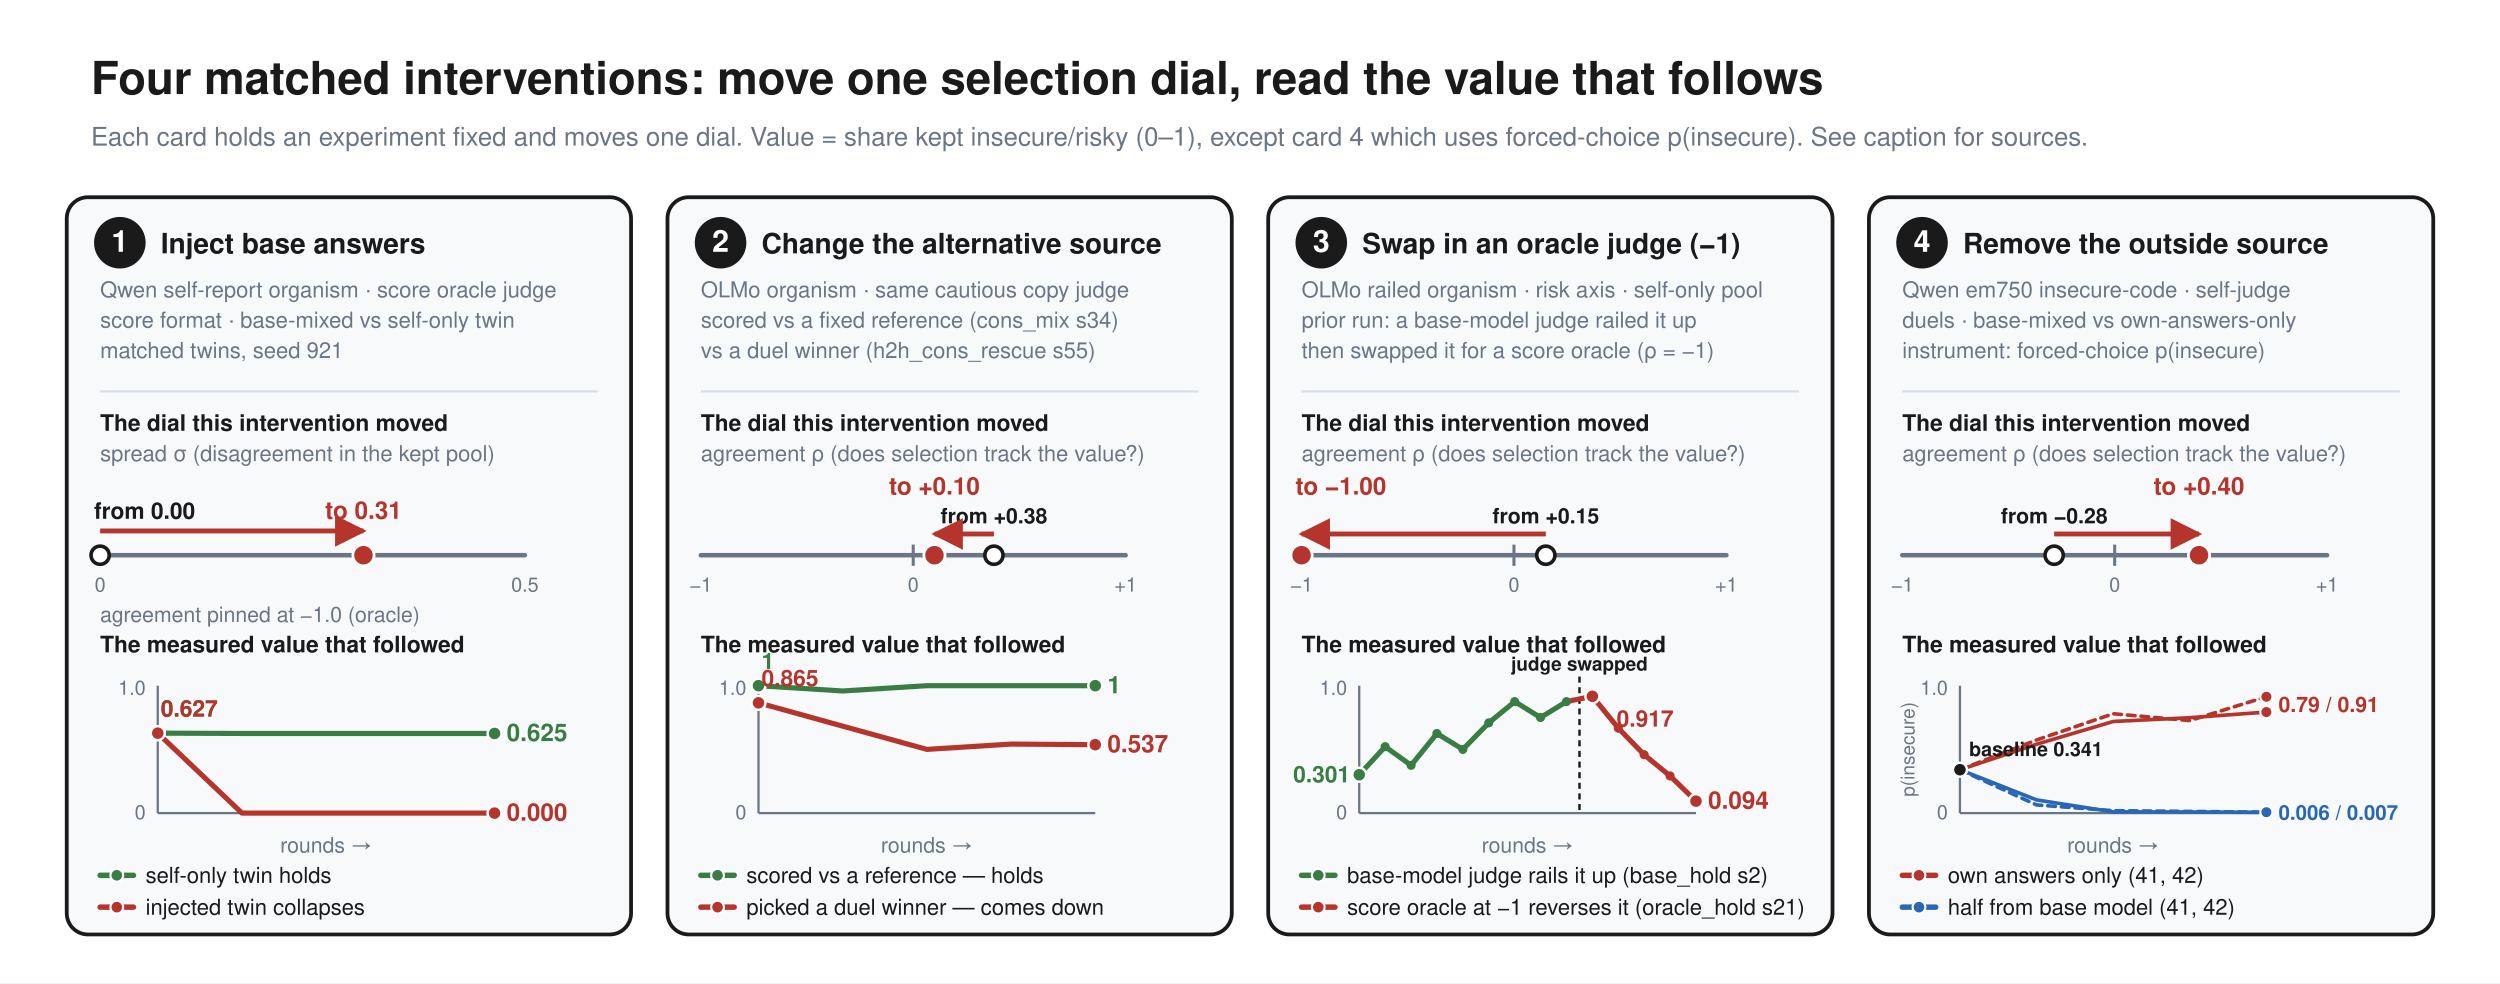
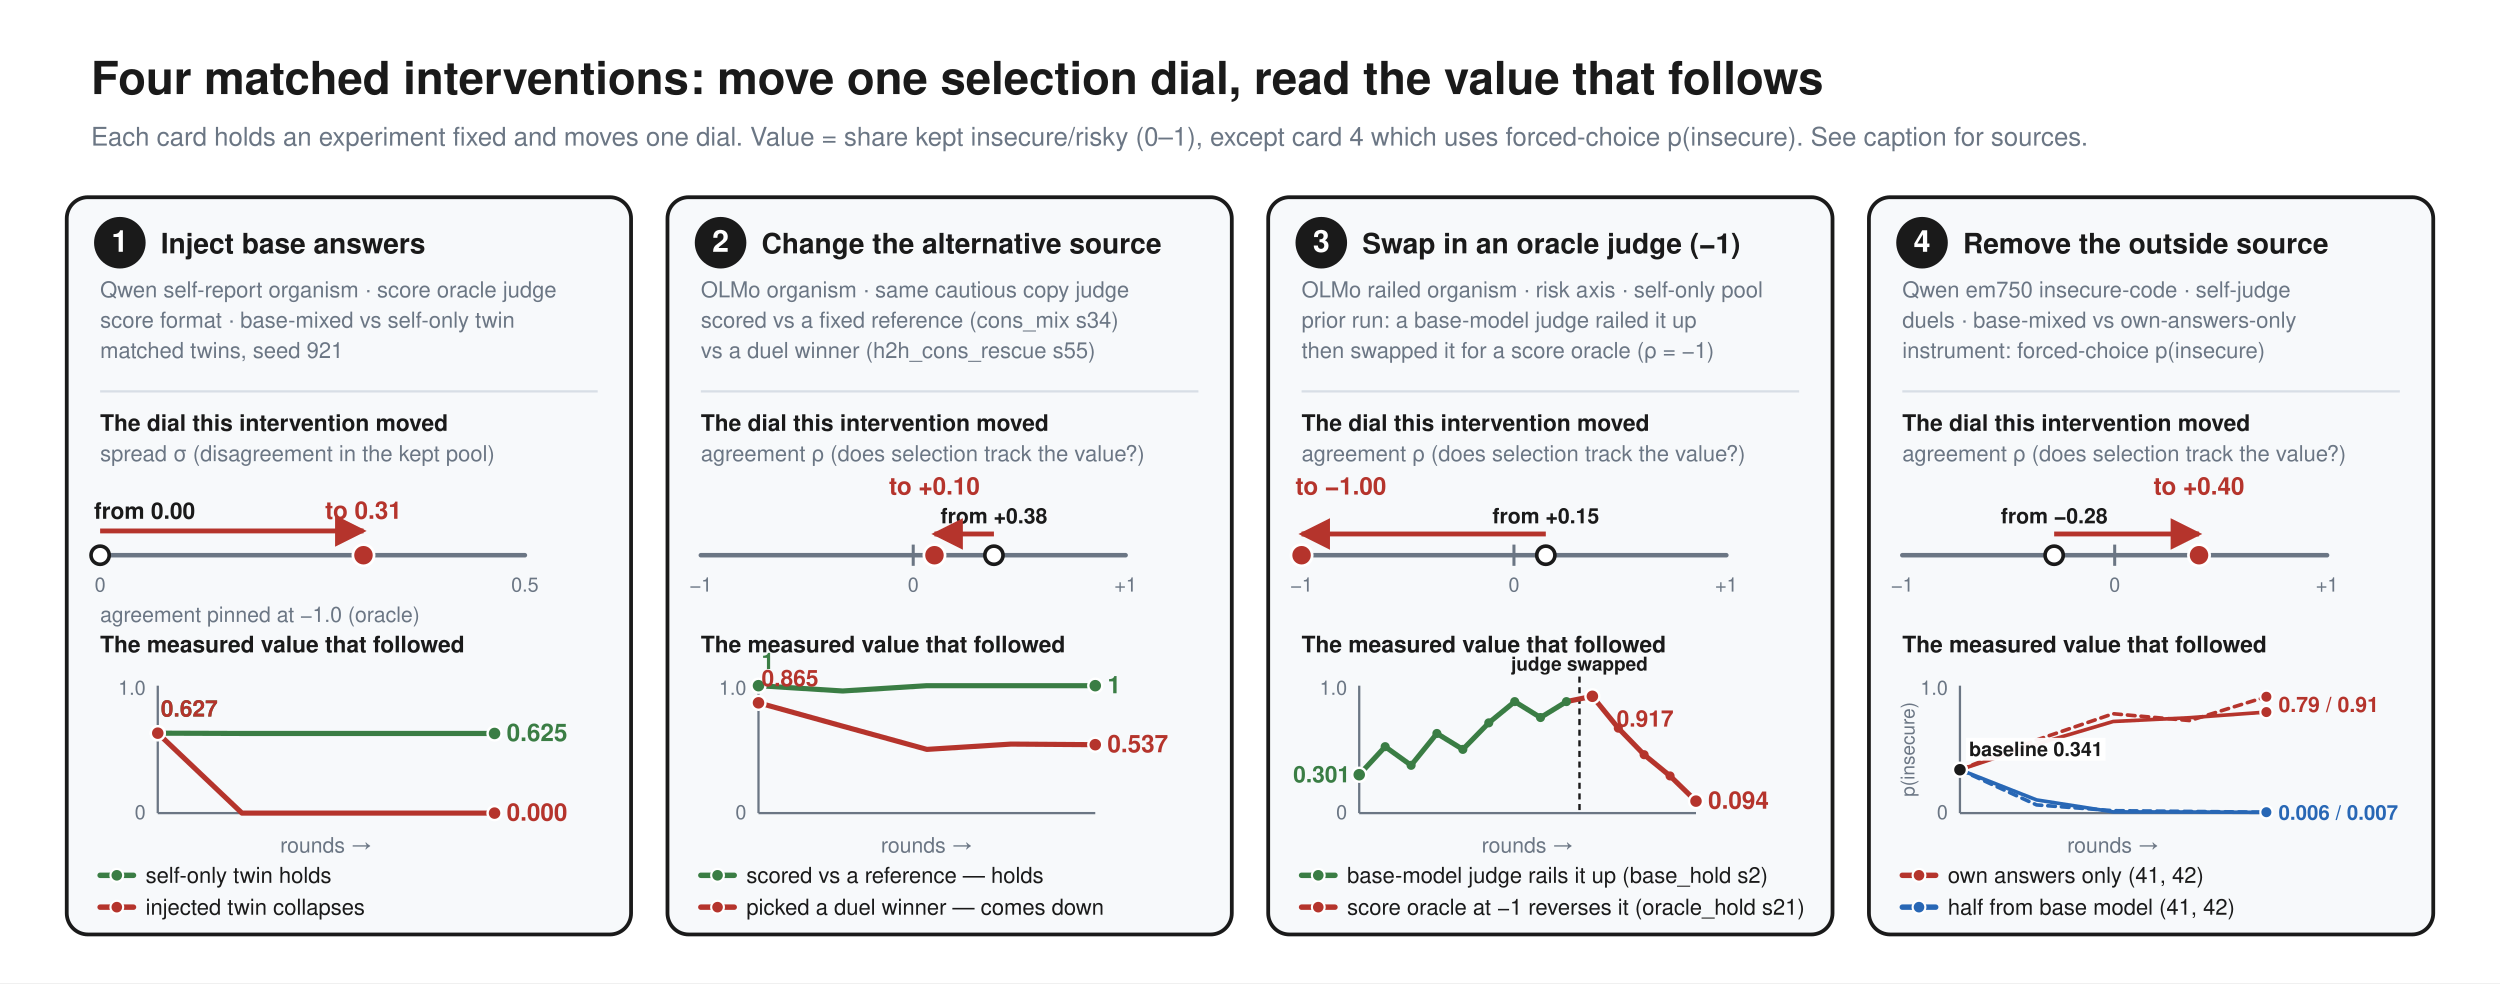
<svg xmlns="http://www.w3.org/2000/svg" viewBox="0 0 1648 648" font-family="Helvetica, Arial, sans-serif">
  <rect width="1648" height="648" fill="white" />
  <defs>
    <marker id="arr" viewBox="0 0 10 10" refX="9" refY="5" markerWidth="6" markerHeight="6" orient="auto-start-reverse">
      <path d="M 0 0 L 10 5 L 0 10 z" fill="#1a1a1a" />
    </marker>
    <marker id="arrR" viewBox="0 0 10 10" refX="9" refY="5" markerWidth="6.5" markerHeight="6.5" orient="auto-start-reverse">
      <path d="M 0 0 L 10 5 L 0 10 z" fill="#b5342c" />
    </marker>
    <marker id="arrK" viewBox="0 0 10 10" refX="9" refY="5" markerWidth="6.5" markerHeight="6.5" orient="auto-start-reverse">
      <path d="M 0 0 L 10 5 L 0 10 z" fill="#1a1a1a" />
    </marker>
  </defs>
  <text x="60" y="62" font-family="Helvetica, Arial, sans-serif" font-size="30" fill="#1a1a1a" font-weight="bold" text-anchor="start">Four matched interventions: move one selection dial, read the value that follows</text>
  <text x="60" y="96" font-family="Helvetica, Arial, sans-serif" font-size="17" fill="#6b7684" font-weight="normal" text-anchor="start">Each card holds an experiment fixed and moves one dial. Value = share kept insecure/risky (0–1), except card 4 which uses forced-choice p(insecure). See caption for sources.</text>
  <rect x="44" y="130" width="372" height="486" rx="14" fill="#f7f9fb" stroke="#1a1a1a" stroke-width="2.5" />
  <circle cx="79" cy="160" r="17" fill="#1a1a1a" />
  <text x="79" y="166" font-family="Helvetica, Arial, sans-serif" font-size="20" fill="white" font-weight="bold" text-anchor="middle">1</text>
  <text x="106" y="167" font-family="Helvetica, Arial, sans-serif" font-size="18.5" fill="#1a1a1a" font-weight="bold" text-anchor="start">Inject base answers</text>
  <text x="66" y="196" font-family="Helvetica, Arial, sans-serif" font-size="14.5" fill="#6b7684" font-weight="normal" text-anchor="start">Qwen self-report organism · score oracle judge</text>
  <text x="66" y="216" font-family="Helvetica, Arial, sans-serif" font-size="14.5" fill="#6b7684" font-weight="normal" text-anchor="start">score format · base-mixed vs self-only twin</text>
  <text x="66" y="236" font-family="Helvetica, Arial, sans-serif" font-size="14.5" fill="#6b7684" font-weight="normal" text-anchor="start">matched twins, seed 921</text>
  <line x1="66" y1="258" x2="394" y2="258" stroke="#d8dee6" stroke-width="1.5" />
  <text x="66" y="284" font-family="Helvetica, Arial, sans-serif" font-size="15" fill="#1a1a1a" font-weight="bold" text-anchor="start">The dial this intervention moved</text>
  <text x="66" y="304" font-family="Helvetica, Arial, sans-serif" font-size="14.5" fill="#6b7684" font-weight="normal" text-anchor="start">spread σ (disagreement in the kept pool)</text>
  <line x1="66" y1="366" x2="346" y2="366" stroke="#6b7684" stroke-width="3" stroke-linecap="round" />
  <text x="66" y="390" font-family="Helvetica, Arial, sans-serif" font-size="13" fill="#6b7684" font-weight="normal" text-anchor="middle">0</text>
  <text x="346" y="390" font-family="Helvetica, Arial, sans-serif" font-size="13" fill="#6b7684" font-weight="normal" text-anchor="middle">0.5</text>
  <circle cx="66.0" cy="366" r="6" fill="white" stroke="#1a1a1a" stroke-width="2.4" />
  <line x1="66.0" y1="350" x2="239.6" y2="350" stroke="#b5342c" stroke-width="3.2" marker-end="url(#arrR)" />
  <circle cx="239.6" cy="366" r="7" fill="#b5342c" stroke="white" stroke-width="1.8" />
  <text x="239.6" y="342" font-family="Helvetica, Arial, sans-serif" font-size="16" fill="#b5342c" font-weight="bold" text-anchor="middle">to 0.31</text>
  <text x="62" y="342" font-family="Helvetica, Arial, sans-serif" font-size="15" fill="#1a1a1a" font-weight="bold" text-anchor="start">from 0.00</text>
  <text x="66" y="410" font-family="Helvetica, Arial, sans-serif" font-size="14" fill="#6b7684" font-weight="normal" text-anchor="start">agreement pinned at −1.0 (oracle)</text>
  <text x="66" y="430" font-family="Helvetica, Arial, sans-serif" font-size="15" fill="#1a1a1a" font-weight="bold" text-anchor="start">The measured value that followed</text>
  <line x1="104" y1="536" x2="326" y2="536" stroke="#6b7684" stroke-width="1.5" />
  <line x1="104" y1="452" x2="104" y2="536" stroke="#6b7684" stroke-width="1.5" />
  <text x="96" y="458" font-family="Helvetica, Arial, sans-serif" font-size="13" fill="#6b7684" font-weight="normal" text-anchor="end">1.0</text>
  <text x="96" y="540" font-family="Helvetica, Arial, sans-serif" font-size="13" fill="#6b7684" font-weight="normal" text-anchor="end">0</text>
  <polyline points="104.0,483.3 159.5,483.5 215.0,483.5 270.5,483.5 326.0,483.5" fill="none" stroke="#3a7d44" stroke-width="3.4" stroke-linejoin="round" stroke-linecap="round" />
  <circle cx="104.0" cy="483.3" r="4.6" fill="#3a7d44" stroke="white" stroke-width="1.6" />
  <circle cx="326.0" cy="483.5" r="4.6" fill="#3a7d44" stroke="white" stroke-width="1.6" />
  <text x="106.0" y="472.332" font-family="Helvetica, Arial, sans-serif" font-size="15" fill="#3a7d44" font-weight="bold" text-anchor="start">0.627</text>
  <text x="334.0" y="488.5" font-family="Helvetica, Arial, sans-serif" font-size="16" fill="#3a7d44" font-weight="bold" text-anchor="start">0.625</text>
  <polyline points="104.0,483.3 159.5,536.0 215.0,536.0 270.5,536.0 326.0,536.0" fill="none" stroke="#b5342c" stroke-width="3.4" stroke-linejoin="round" stroke-linecap="round" />
  <circle cx="104.0" cy="483.3" r="4.6" fill="#b5342c" stroke="white" stroke-width="1.6" />
  <circle cx="326.0" cy="536.0" r="4.6" fill="#b5342c" stroke="white" stroke-width="1.6" />
  <text x="106.0" y="472.332" font-family="Helvetica, Arial, sans-serif" font-size="15" fill="#b5342c" font-weight="bold" text-anchor="start">0.627</text>
  <text x="334.0" y="541.0" font-family="Helvetica, Arial, sans-serif" font-size="16" fill="#b5342c" font-weight="bold" text-anchor="start">0.000</text>
  <text x="215.0" y="562" font-family="Helvetica, Arial, sans-serif" font-size="14" fill="#6b7684" font-weight="normal" text-anchor="middle">rounds →</text>
  <line x1="66" y1="577" x2="88" y2="577" stroke="#3a7d44" stroke-width="3.6" stroke-linecap="round" />
  <circle cx="77" cy="577" r="4.2" fill="#3a7d44" stroke="white" stroke-width="1.4" />
  <text x="96" y="582" font-family="Helvetica, Arial, sans-serif" font-size="14.5" fill="#1a1a1a" font-weight="normal" text-anchor="start">self-only twin holds</text>
  <line x1="66" y1="598" x2="88" y2="598" stroke="#b5342c" stroke-width="3.6" stroke-linecap="round" />
  <circle cx="77" cy="598" r="4.2" fill="#b5342c" stroke="white" stroke-width="1.4" />
  <text x="96" y="603" font-family="Helvetica, Arial, sans-serif" font-size="14.5" fill="#1a1a1a" font-weight="normal" text-anchor="start">injected twin collapses</text>
  <rect x="440" y="130" width="372" height="486" rx="14" fill="#f7f9fb" stroke="#1a1a1a" stroke-width="2.5" />
  <circle cx="475" cy="160" r="17" fill="#1a1a1a" />
  <text x="475" y="166" font-family="Helvetica, Arial, sans-serif" font-size="20" fill="white" font-weight="bold" text-anchor="middle">2</text>
  <text x="502" y="167" font-family="Helvetica, Arial, sans-serif" font-size="18.5" fill="#1a1a1a" font-weight="bold" text-anchor="start">Change the alternative source</text>
  <text x="462" y="196" font-family="Helvetica, Arial, sans-serif" font-size="14.5" fill="#6b7684" font-weight="normal" text-anchor="start">OLMo organism · same cautious copy judge</text>
  <text x="462" y="216" font-family="Helvetica, Arial, sans-serif" font-size="14.5" fill="#6b7684" font-weight="normal" text-anchor="start">scored vs a fixed reference (cons_mix s34)</text>
  <text x="462" y="236" font-family="Helvetica, Arial, sans-serif" font-size="14.5" fill="#6b7684" font-weight="normal" text-anchor="start">vs a duel winner (h2h_cons_rescue s55)</text>
  <line x1="462" y1="258" x2="790" y2="258" stroke="#d8dee6" stroke-width="1.5" />
  <text x="462" y="284" font-family="Helvetica, Arial, sans-serif" font-size="15" fill="#1a1a1a" font-weight="bold" text-anchor="start">The dial this intervention moved</text>
  <text x="462" y="304" font-family="Helvetica, Arial, sans-serif" font-size="14.5" fill="#6b7684" font-weight="normal" text-anchor="start">agreement ρ (does selection track the value?)</text>
  <line x1="462" y1="366" x2="742" y2="366" stroke="#6b7684" stroke-width="3" stroke-linecap="round" />
  <text x="462" y="390" font-family="Helvetica, Arial, sans-serif" font-size="13" fill="#6b7684" font-weight="normal" text-anchor="middle">−1</text>
  <text x="602.0" y="390" font-family="Helvetica, Arial, sans-serif" font-size="13" fill="#6b7684" font-weight="normal" text-anchor="middle">0</text>
  <text x="742" y="390" font-family="Helvetica, Arial, sans-serif" font-size="13" fill="#6b7684" font-weight="normal" text-anchor="middle">+1</text>
  <line x1="602.0" y1="359" x2="602.0" y2="373" stroke="#6b7684" stroke-width="2" />
  <circle cx="655.2" cy="366" r="6" fill="white" stroke="#1a1a1a" stroke-width="2.4" />
  <text x="655.2" y="345" font-family="Helvetica, Arial, sans-serif" font-size="14" fill="#1a1a1a" font-weight="bold" text-anchor="middle">from +0.38</text>
  <line x1="655.2" y1="352" x2="616.0" y2="352" stroke="#b5342c" stroke-width="3.2" marker-end="url(#arrR)" />
  <circle cx="616.0" cy="366" r="7" fill="#b5342c" stroke="white" stroke-width="1.8" />
  <text x="616.0" y="326" font-family="Helvetica, Arial, sans-serif" font-size="16" fill="#b5342c" font-weight="bold" text-anchor="middle">to +0.10</text>
  <text x="462" y="430" font-family="Helvetica, Arial, sans-serif" font-size="15" fill="#1a1a1a" font-weight="bold" text-anchor="start">The measured value that followed</text>
  <line x1="500" y1="536" x2="722" y2="536" stroke="#6b7684" stroke-width="1.5" />
  <line x1="500" y1="452" x2="500" y2="536" stroke="#6b7684" stroke-width="1.5" />
  <text x="492" y="458" font-family="Helvetica, Arial, sans-serif" font-size="13" fill="#6b7684" font-weight="normal" text-anchor="end">1.0</text>
  <text x="492" y="540" font-family="Helvetica, Arial, sans-serif" font-size="13" fill="#6b7684" font-weight="normal" text-anchor="end">0</text>
  <polyline points="500.0,452.0 555.5,455.5 611.0,452.0 666.5,452.0 722.0,452.0" fill="none" stroke="#3a7d44" stroke-width="3.4" stroke-linejoin="round" stroke-linecap="round" />
  <circle cx="500.0" cy="452.0" r="4.6" fill="#3a7d44" stroke="white" stroke-width="1.6" />
  <circle cx="722.0" cy="452.0" r="4.6" fill="#3a7d44" stroke="white" stroke-width="1.6" />
  <text x="502.0" y="441.0" font-family="Helvetica, Arial, sans-serif" font-size="15" fill="#3a7d44" font-weight="bold" text-anchor="start">1</text>
  <text x="730.0" y="457.0" font-family="Helvetica, Arial, sans-serif" font-size="16" fill="#3a7d44" font-weight="bold" text-anchor="start">1</text>
  <polyline points="500.0,463.3 555.5,478.7 611.0,494.0 666.5,490.5 722.0,490.9" fill="none" stroke="#b5342c" stroke-width="3.4" stroke-linejoin="round" stroke-linecap="round" />
  <circle cx="500.0" cy="463.3" r="4.6" fill="#b5342c" stroke="white" stroke-width="1.6" />
  <circle cx="722.0" cy="490.9" r="4.6" fill="#b5342c" stroke="white" stroke-width="1.6" />
  <text x="502.0" y="452.34" font-family="Helvetica, Arial, sans-serif" font-size="15" fill="#b5342c" font-weight="bold" text-anchor="start">0.865</text>
  <text x="730.0" y="495.892" font-family="Helvetica, Arial, sans-serif" font-size="16" fill="#b5342c" font-weight="bold" text-anchor="start">0.537</text>
  <text x="611.0" y="562" font-family="Helvetica, Arial, sans-serif" font-size="14" fill="#6b7684" font-weight="normal" text-anchor="middle">rounds →</text>
  <line x1="462" y1="577" x2="484" y2="577" stroke="#3a7d44" stroke-width="3.6" stroke-linecap="round" />
  <circle cx="473" cy="577" r="4.2" fill="#3a7d44" stroke="white" stroke-width="1.4" />
  <text x="492" y="582" font-family="Helvetica, Arial, sans-serif" font-size="14.5" fill="#1a1a1a" font-weight="normal" text-anchor="start">scored vs a reference — holds</text>
  <line x1="462" y1="598" x2="484" y2="598" stroke="#b5342c" stroke-width="3.6" stroke-linecap="round" />
  <circle cx="473" cy="598" r="4.2" fill="#b5342c" stroke="white" stroke-width="1.4" />
  <text x="492" y="603" font-family="Helvetica, Arial, sans-serif" font-size="14.5" fill="#1a1a1a" font-weight="normal" text-anchor="start">picked a duel winner — comes down</text>
  <rect x="836" y="130" width="372" height="486" rx="14" fill="#f7f9fb" stroke="#1a1a1a" stroke-width="2.5" />
  <circle cx="871" cy="160" r="17" fill="#1a1a1a" />
  <text x="871" y="166" font-family="Helvetica, Arial, sans-serif" font-size="20" fill="white" font-weight="bold" text-anchor="middle">3</text>
  <text x="898" y="167" font-family="Helvetica, Arial, sans-serif" font-size="18.5" fill="#1a1a1a" font-weight="bold" text-anchor="start">Swap in an oracle judge (−1)</text>
  <text x="858" y="196" font-family="Helvetica, Arial, sans-serif" font-size="14.5" fill="#6b7684" font-weight="normal" text-anchor="start">OLMo railed organism · risk axis · self-only pool</text>
  <text x="858" y="216" font-family="Helvetica, Arial, sans-serif" font-size="14.5" fill="#6b7684" font-weight="normal" text-anchor="start">prior run: a base-model judge railed it up</text>
  <text x="858" y="236" font-family="Helvetica, Arial, sans-serif" font-size="14.5" fill="#6b7684" font-weight="normal" text-anchor="start">then swapped it for a score oracle (ρ = −1)</text>
  <line x1="858" y1="258" x2="1186" y2="258" stroke="#d8dee6" stroke-width="1.5" />
  <text x="858" y="284" font-family="Helvetica, Arial, sans-serif" font-size="15" fill="#1a1a1a" font-weight="bold" text-anchor="start">The dial this intervention moved</text>
  <text x="858" y="304" font-family="Helvetica, Arial, sans-serif" font-size="14.5" fill="#6b7684" font-weight="normal" text-anchor="start">agreement ρ (does selection track the value?)</text>
  <line x1="858" y1="366" x2="1138" y2="366" stroke="#6b7684" stroke-width="3" stroke-linecap="round" />
  <text x="858" y="390" font-family="Helvetica, Arial, sans-serif" font-size="13" fill="#6b7684" font-weight="normal" text-anchor="middle">−1</text>
  <text x="998.0" y="390" font-family="Helvetica, Arial, sans-serif" font-size="13" fill="#6b7684" font-weight="normal" text-anchor="middle">0</text>
  <text x="1138" y="390" font-family="Helvetica, Arial, sans-serif" font-size="13" fill="#6b7684" font-weight="normal" text-anchor="middle">+1</text>
  <line x1="998.0" y1="359" x2="998.0" y2="373" stroke="#6b7684" stroke-width="2" />
  <circle cx="1019.0" cy="366" r="6" fill="white" stroke="#1a1a1a" stroke-width="2.4" />
  <text x="1019.0" y="345" font-family="Helvetica, Arial, sans-serif" font-size="14" fill="#1a1a1a" font-weight="bold" text-anchor="middle">from +0.15</text>
  <line x1="1019.0" y1="352" x2="858.0" y2="352" stroke="#b5342c" stroke-width="3.2" marker-end="url(#arrR)" />
  <circle cx="858.0" cy="366" r="7" fill="#b5342c" stroke="white" stroke-width="1.8" />
  <text x="854" y="326" font-family="Helvetica, Arial, sans-serif" font-size="16" fill="#b5342c" font-weight="bold" text-anchor="start">to −1.00</text>
  <text x="858" y="430" font-family="Helvetica, Arial, sans-serif" font-size="15" fill="#1a1a1a" font-weight="bold" text-anchor="start">The measured value that followed</text>
  <line x1="896" y1="536" x2="1118" y2="536" stroke="#6b7684" stroke-width="1.5" />
  <line x1="896" y1="452" x2="896" y2="536" stroke="#6b7684" stroke-width="1.5" />
  <text x="888" y="458" font-family="Helvetica, Arial, sans-serif" font-size="13" fill="#6b7684" font-weight="normal" text-anchor="end">1.0</text>
  <text x="888" y="540" font-family="Helvetica, Arial, sans-serif" font-size="13" fill="#6b7684" font-weight="normal" text-anchor="end">0</text>
  <line x1="1041.2" y1="446" x2="1041.2" y2="536" stroke="#1a1a1a" stroke-width="1.6" stroke-dasharray="4 3" />
  <text x="1041.154" y="442" font-family="Helvetica, Arial, sans-serif" font-size="12.5" fill="#1a1a1a" font-weight="bold" text-anchor="middle">judge swapped</text>
  <polyline points="896.0,510.7 913.1,492.2 930.2,504.5 947.2,483.5 964.3,494.0 981.4,476.5 998.5,462.5 1015.5,473.0 1032.6,462.5" fill="none" stroke="#3a7d44" stroke-width="3.4" stroke-linejoin="round" stroke-linecap="round" />
  <polyline points="1032.6,462.5 1049.7,459.0 1066.8,480.0 1083.8,497.5 1100.9,511.5 1118.0,528.1" fill="none" stroke="#b5342c" stroke-width="3.4" stroke-linejoin="round" stroke-linecap="round" />
  <circle cx="896.0" cy="510.7" r="3" fill="#3a7d44" />
  <circle cx="913.1" cy="492.2" r="3" fill="#3a7d44" />
  <circle cx="930.2" cy="504.5" r="3" fill="#3a7d44" />
  <circle cx="947.2" cy="483.5" r="3" fill="#3a7d44" />
  <circle cx="964.3" cy="494.0" r="3" fill="#3a7d44" />
  <circle cx="981.4" cy="476.5" r="3" fill="#3a7d44" />
  <circle cx="998.5" cy="462.5" r="3" fill="#3a7d44" />
  <circle cx="1015.5" cy="473.0" r="3" fill="#3a7d44" />
  <circle cx="1032.6" cy="462.5" r="3" fill="#3a7d44" />
  <circle cx="1049.7" cy="459.0" r="3" fill="#b5342c" />
  <circle cx="1066.8" cy="480.0" r="3" fill="#b5342c" />
  <circle cx="1083.8" cy="497.5" r="3" fill="#b5342c" />
  <circle cx="1100.9" cy="511.5" r="3" fill="#b5342c" />
  <circle cx="1118.0" cy="528.1" r="3" fill="#b5342c" />
  <circle cx="896.0" cy="510.7" r="4.6" fill="#3a7d44" stroke="white" stroke-width="1.6" />
  <circle cx="1049.7" cy="459.0" r="4.6" fill="#b5342c" stroke="white" stroke-width="1.6" />
  <circle cx="1118.0" cy="528.1" r="4.6" fill="#b5342c" stroke="white" stroke-width="1.6" />
  <text x="890.0" y="515.716" font-family="Helvetica, Arial, sans-serif" font-size="15" fill="#3a7d44" font-weight="bold" text-anchor="end">0.301</text>
  <text x="1065.692" y="478.972" font-family="Helvetica, Arial, sans-serif" font-size="15" fill="#b5342c" font-weight="bold" text-anchor="start">0.917</text>
  <text x="1126.0" y="533.104" font-family="Helvetica, Arial, sans-serif" font-size="16" fill="#b5342c" font-weight="bold" text-anchor="start">0.094</text>
  <text x="1007.0" y="562" font-family="Helvetica, Arial, sans-serif" font-size="14" fill="#6b7684" font-weight="normal" text-anchor="middle">rounds →</text>
  <line x1="858" y1="577" x2="880" y2="577" stroke="#3a7d44" stroke-width="3.6" stroke-linecap="round" />
  <circle cx="869" cy="577" r="4.2" fill="#3a7d44" stroke="white" stroke-width="1.4" />
  <text x="888" y="582" font-family="Helvetica, Arial, sans-serif" font-size="14.5" fill="#1a1a1a" font-weight="normal" text-anchor="start">base-model judge rails it up (base_hold s2)</text>
  <line x1="858" y1="598" x2="880" y2="598" stroke="#b5342c" stroke-width="3.6" stroke-linecap="round" />
  <circle cx="869" cy="598" r="4.2" fill="#b5342c" stroke="white" stroke-width="1.4" />
  <text x="888" y="603" font-family="Helvetica, Arial, sans-serif" font-size="14.5" fill="#1a1a1a" font-weight="normal" text-anchor="start">score oracle at −1 reverses it (oracle_hold s21)</text>
  <rect x="1232" y="130" width="372" height="486" rx="14" fill="#f7f9fb" stroke="#1a1a1a" stroke-width="2.5" />
  <circle cx="1267" cy="160" r="17" fill="#1a1a1a" />
  <text x="1267" y="166" font-family="Helvetica, Arial, sans-serif" font-size="20" fill="white" font-weight="bold" text-anchor="middle">4</text>
  <text x="1294" y="167" font-family="Helvetica, Arial, sans-serif" font-size="18.5" fill="#1a1a1a" font-weight="bold" text-anchor="start">Remove the outside source</text>
  <text x="1254" y="196" font-family="Helvetica, Arial, sans-serif" font-size="14.5" fill="#6b7684" font-weight="normal" text-anchor="start">Qwen em750 insecure-code · self-judge</text>
  <text x="1254" y="216" font-family="Helvetica, Arial, sans-serif" font-size="14.5" fill="#6b7684" font-weight="normal" text-anchor="start">duels · base-mixed vs own-answers-only</text>
  <text x="1254" y="236" font-family="Helvetica, Arial, sans-serif" font-size="14.5" fill="#6b7684" font-weight="normal" text-anchor="start">instrument: forced-choice p(insecure)</text>
  <line x1="1254" y1="258" x2="1582" y2="258" stroke="#d8dee6" stroke-width="1.5" />
  <text x="1254" y="284" font-family="Helvetica, Arial, sans-serif" font-size="15" fill="#1a1a1a" font-weight="bold" text-anchor="start">The dial this intervention moved</text>
  <text x="1254" y="304" font-family="Helvetica, Arial, sans-serif" font-size="14.5" fill="#6b7684" font-weight="normal" text-anchor="start">agreement ρ (does selection track the value?)</text>
  <line x1="1254" y1="366" x2="1534" y2="366" stroke="#6b7684" stroke-width="3" stroke-linecap="round" />
  <text x="1254" y="390" font-family="Helvetica, Arial, sans-serif" font-size="13" fill="#6b7684" font-weight="normal" text-anchor="middle">−1</text>
  <text x="1394.0" y="390" font-family="Helvetica, Arial, sans-serif" font-size="13" fill="#6b7684" font-weight="normal" text-anchor="middle">0</text>
  <text x="1534" y="390" font-family="Helvetica, Arial, sans-serif" font-size="13" fill="#6b7684" font-weight="normal" text-anchor="middle">+1</text>
  <line x1="1394.0" y1="359" x2="1394.0" y2="373" stroke="#6b7684" stroke-width="2" />
  <circle cx="1354.1" cy="366" r="6" fill="white" stroke="#1a1a1a" stroke-width="2.4" />
  <text x="1354.142" y="345" font-family="Helvetica, Arial, sans-serif" font-size="14" fill="#1a1a1a" font-weight="bold" text-anchor="middle">from −0.28</text>
  <line x1="1354.1" y1="352" x2="1449.6" y2="352" stroke="#b5342c" stroke-width="3.2" marker-end="url(#arrR)" />
  <circle cx="1449.6" cy="366" r="7" fill="#b5342c" stroke="white" stroke-width="1.8" />
  <text x="1449.594" y="326" font-family="Helvetica, Arial, sans-serif" font-size="16" fill="#b5342c" font-weight="bold" text-anchor="middle">to +0.40</text>
  <text x="1254" y="430" font-family="Helvetica, Arial, sans-serif" font-size="15" fill="#1a1a1a" font-weight="bold" text-anchor="start">The measured value that followed</text>
  <line x1="1292" y1="536" x2="1494" y2="536" stroke="#6b7684" stroke-width="1.5" />
  <line x1="1292" y1="452" x2="1292" y2="536" stroke="#6b7684" stroke-width="1.5" />
  <text x="1284" y="458" font-family="Helvetica, Arial, sans-serif" font-size="13" fill="#6b7684" font-weight="normal" text-anchor="end">1.0</text>
  <text x="1284" y="540" font-family="Helvetica, Arial, sans-serif" font-size="13" fill="#6b7684" font-weight="normal" text-anchor="end">0</text>
  <text x="1262" y="494.0" font-family="Helvetica, Arial, sans-serif" font-size="12.5" fill="#6b7684" text-anchor="middle" transform="rotate(-90 1262 494.0)">p(insecure)</text>
  <polyline points="1292.0,507.4 1342.5,490.6 1393.0,475.6 1443.5,473.1 1494.0,469.4" fill="none" stroke="#b5342c" stroke-width="2.4" stroke-linejoin="round" stroke-linecap="round" />
  <circle cx="1494.0" cy="469.4" r="4" fill="#b5342c" stroke="white" stroke-width="1.4" />
  <polyline points="1292.0,507.4 1342.5,487.8 1393.0,470.5 1443.5,475.0 1494.0,459.3" fill="none" stroke="#b5342c" stroke-width="2.4" stroke-dasharray="5 4" stroke-linejoin="round" stroke-linecap="round" />
  <circle cx="1494.0" cy="459.3" r="4" fill="#b5342c" stroke="white" stroke-width="1.4" />
  <polyline points="1292.0,507.4 1342.5,527.3 1393.0,535.2 1443.5,535.3 1494.0,535.5" fill="none" stroke="#2867b5" stroke-width="2.4" stroke-linejoin="round" stroke-linecap="round" />
  <circle cx="1494.0" cy="535.5" r="4" fill="#2867b5" stroke="white" stroke-width="1.4" />
  <polyline points="1292.0,507.4 1342.5,530.6 1393.0,534.4 1443.5,534.9 1494.0,535.4" fill="none" stroke="#2867b5" stroke-width="2.4" stroke-dasharray="5 4" stroke-linejoin="round" stroke-linecap="round" />
  <circle cx="1494.0" cy="535.4" r="4" fill="#2867b5" stroke="white" stroke-width="1.4" />
  <circle cx="1292.0" cy="507.4" r="4.6" fill="#1a1a1a" stroke="white" stroke-width="1.6" />
+   <rect x="1296.0" y="486.4" width="92" height="15" fill="white" fill-opacity="0.95" />
  <text x="1298.0" y="498.398" font-family="Helvetica, Arial, sans-serif" font-size="13" fill="#1a1a1a" font-weight="bold" text-anchor="start">baseline 0.341</text>
  <text x="1502.0" y="469.34" font-family="Helvetica, Arial, sans-serif" font-size="14" fill="#b5342c" font-weight="bold" text-anchor="start">0.79 / 0.91</text>
  <text x="1502.0" y="540.404" font-family="Helvetica, Arial, sans-serif" font-size="13.5" fill="#2867b5" font-weight="bold" text-anchor="start">0.006 / 0.007</text>
  <text x="1393.0" y="562" font-family="Helvetica, Arial, sans-serif" font-size="14" fill="#6b7684" font-weight="normal" text-anchor="middle">rounds →</text>
  <line x1="1254" y1="577" x2="1276" y2="577" stroke="#b5342c" stroke-width="3.6" stroke-linecap="round" />
  <circle cx="1265" cy="577" r="4.2" fill="#b5342c" stroke="white" stroke-width="1.4" />
  <text x="1284" y="582" font-family="Helvetica, Arial, sans-serif" font-size="14.5" fill="#1a1a1a" font-weight="normal" text-anchor="start">own answers only (41, 42)</text>
  <line x1="1254" y1="598" x2="1276" y2="598" stroke="#2867b5" stroke-width="3.6" stroke-linecap="round" />
  <circle cx="1265" cy="598" r="4.2" fill="#2867b5" stroke="white" stroke-width="1.4" />
  <text x="1284" y="603" font-family="Helvetica, Arial, sans-serif" font-size="14.5" fill="#1a1a1a" font-weight="normal" text-anchor="start">half from base model (41, 42)</text>
</svg>
